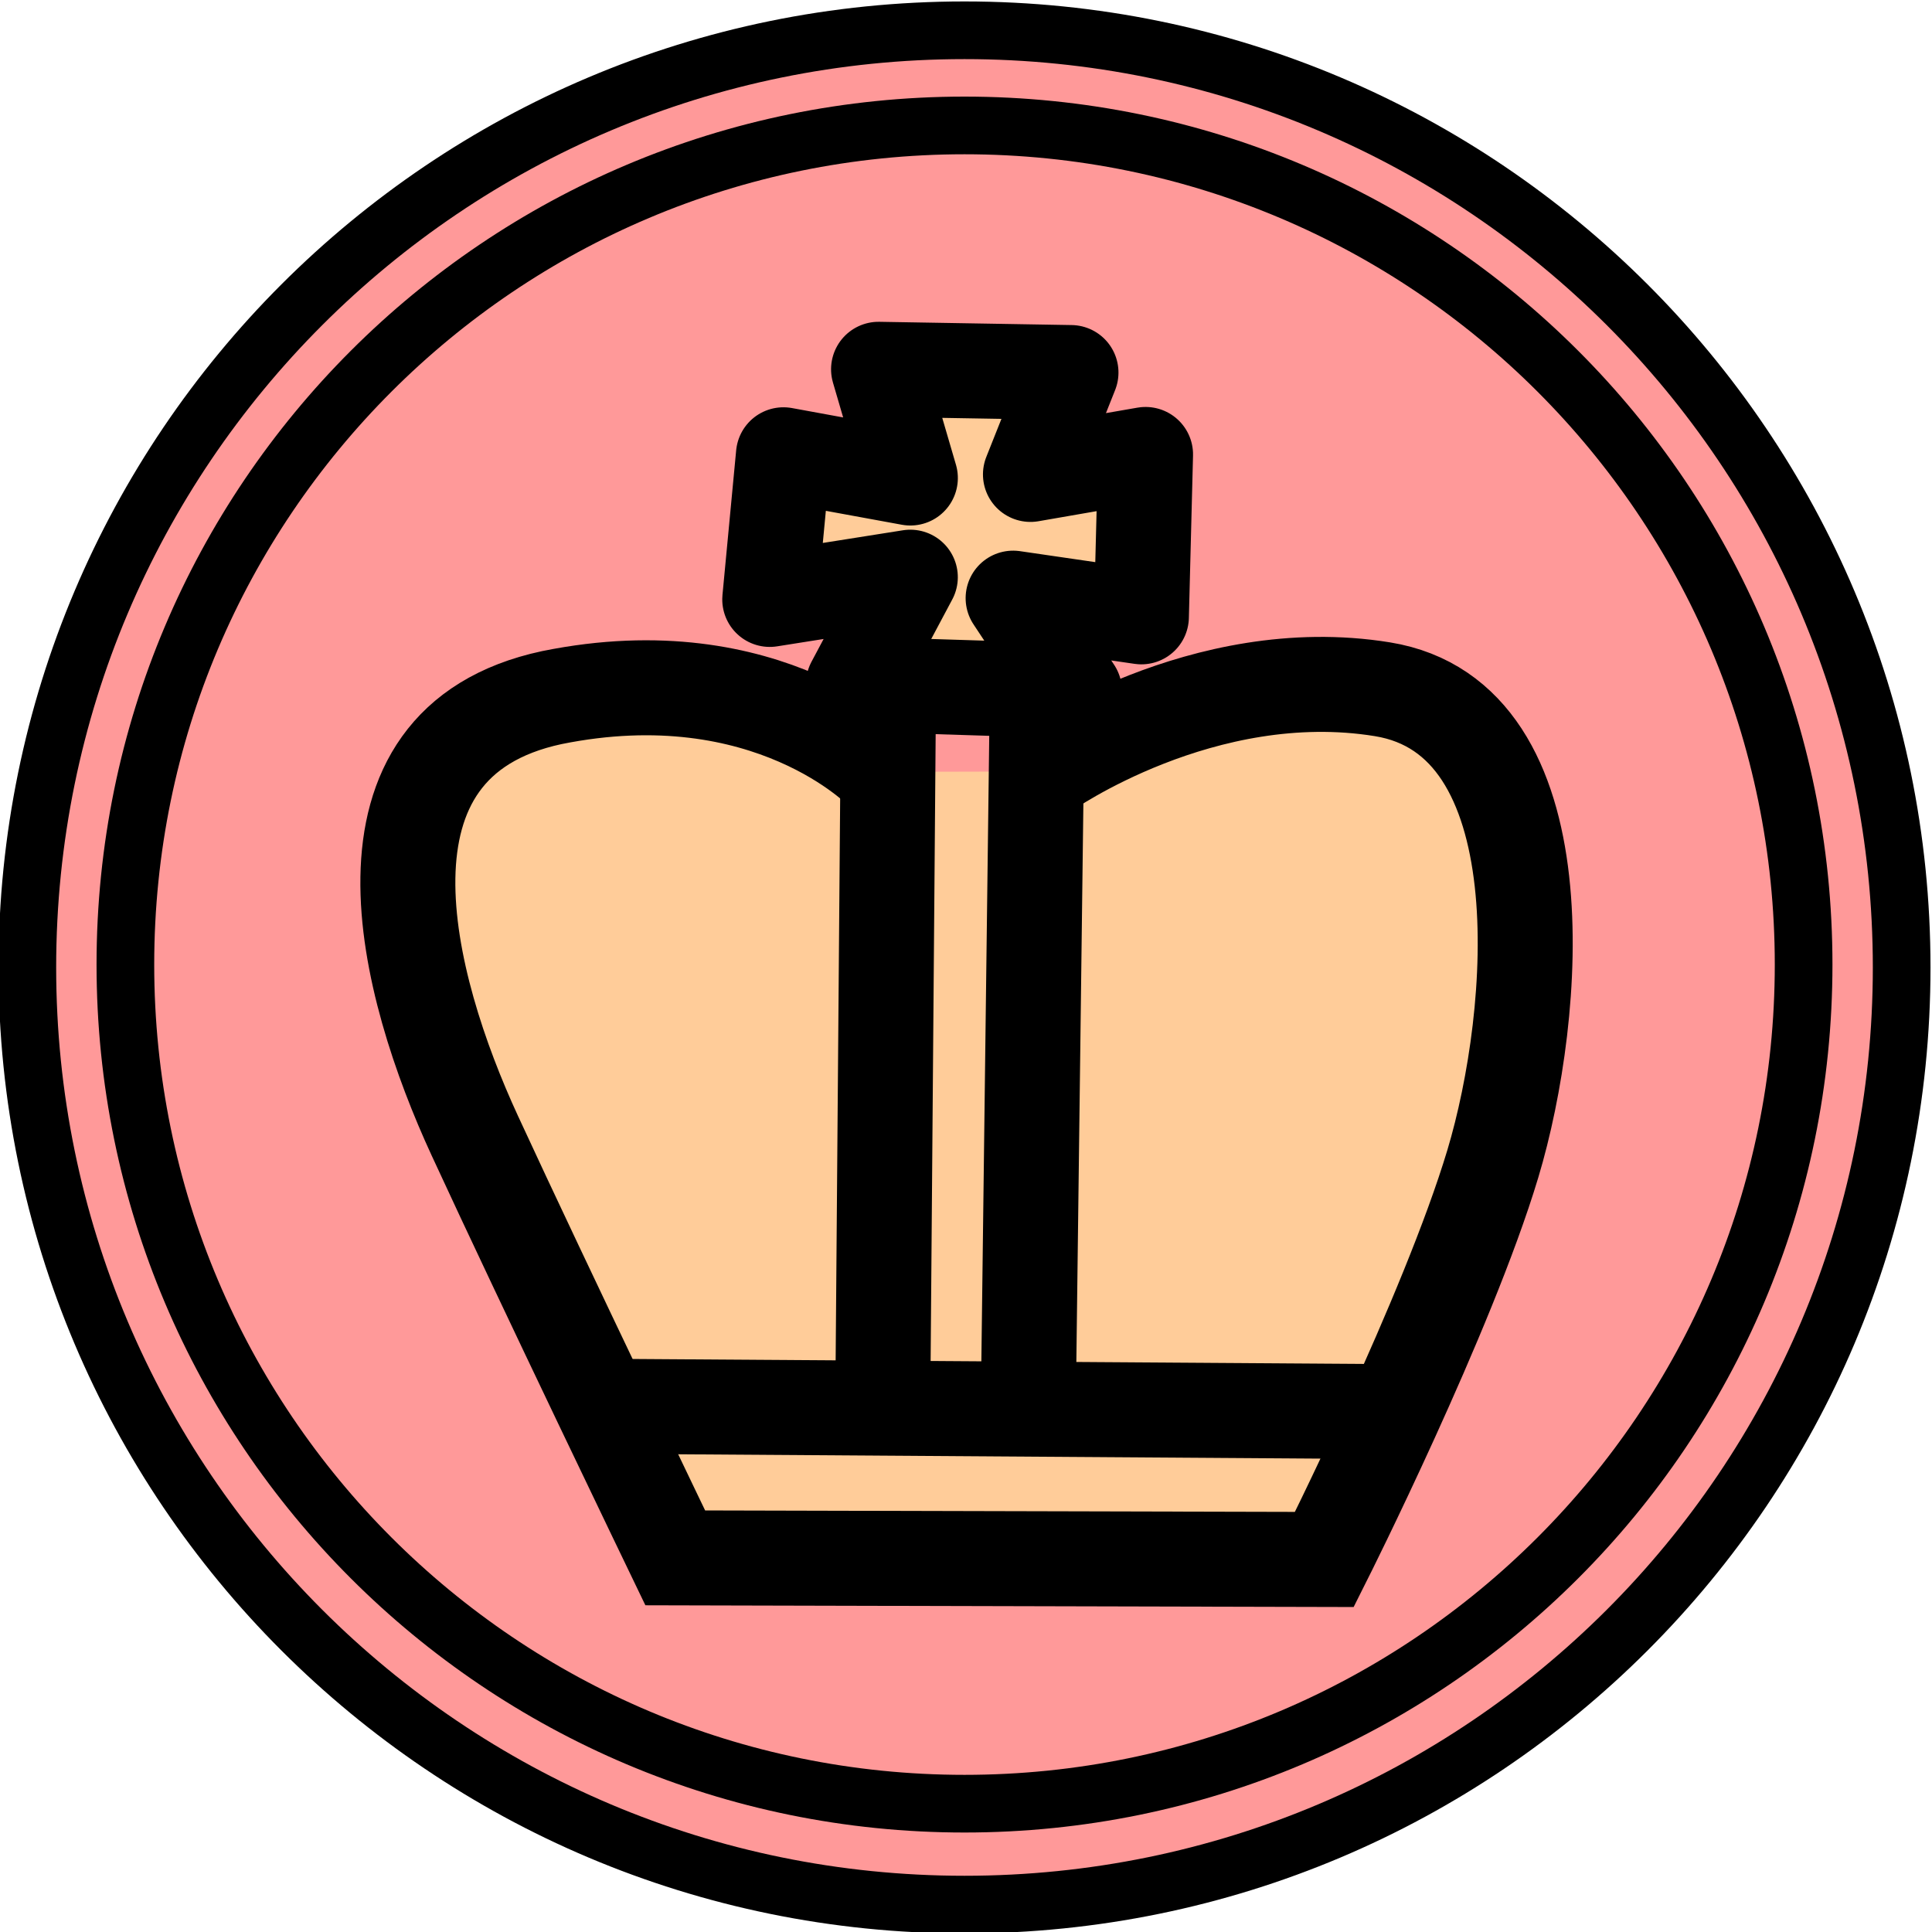
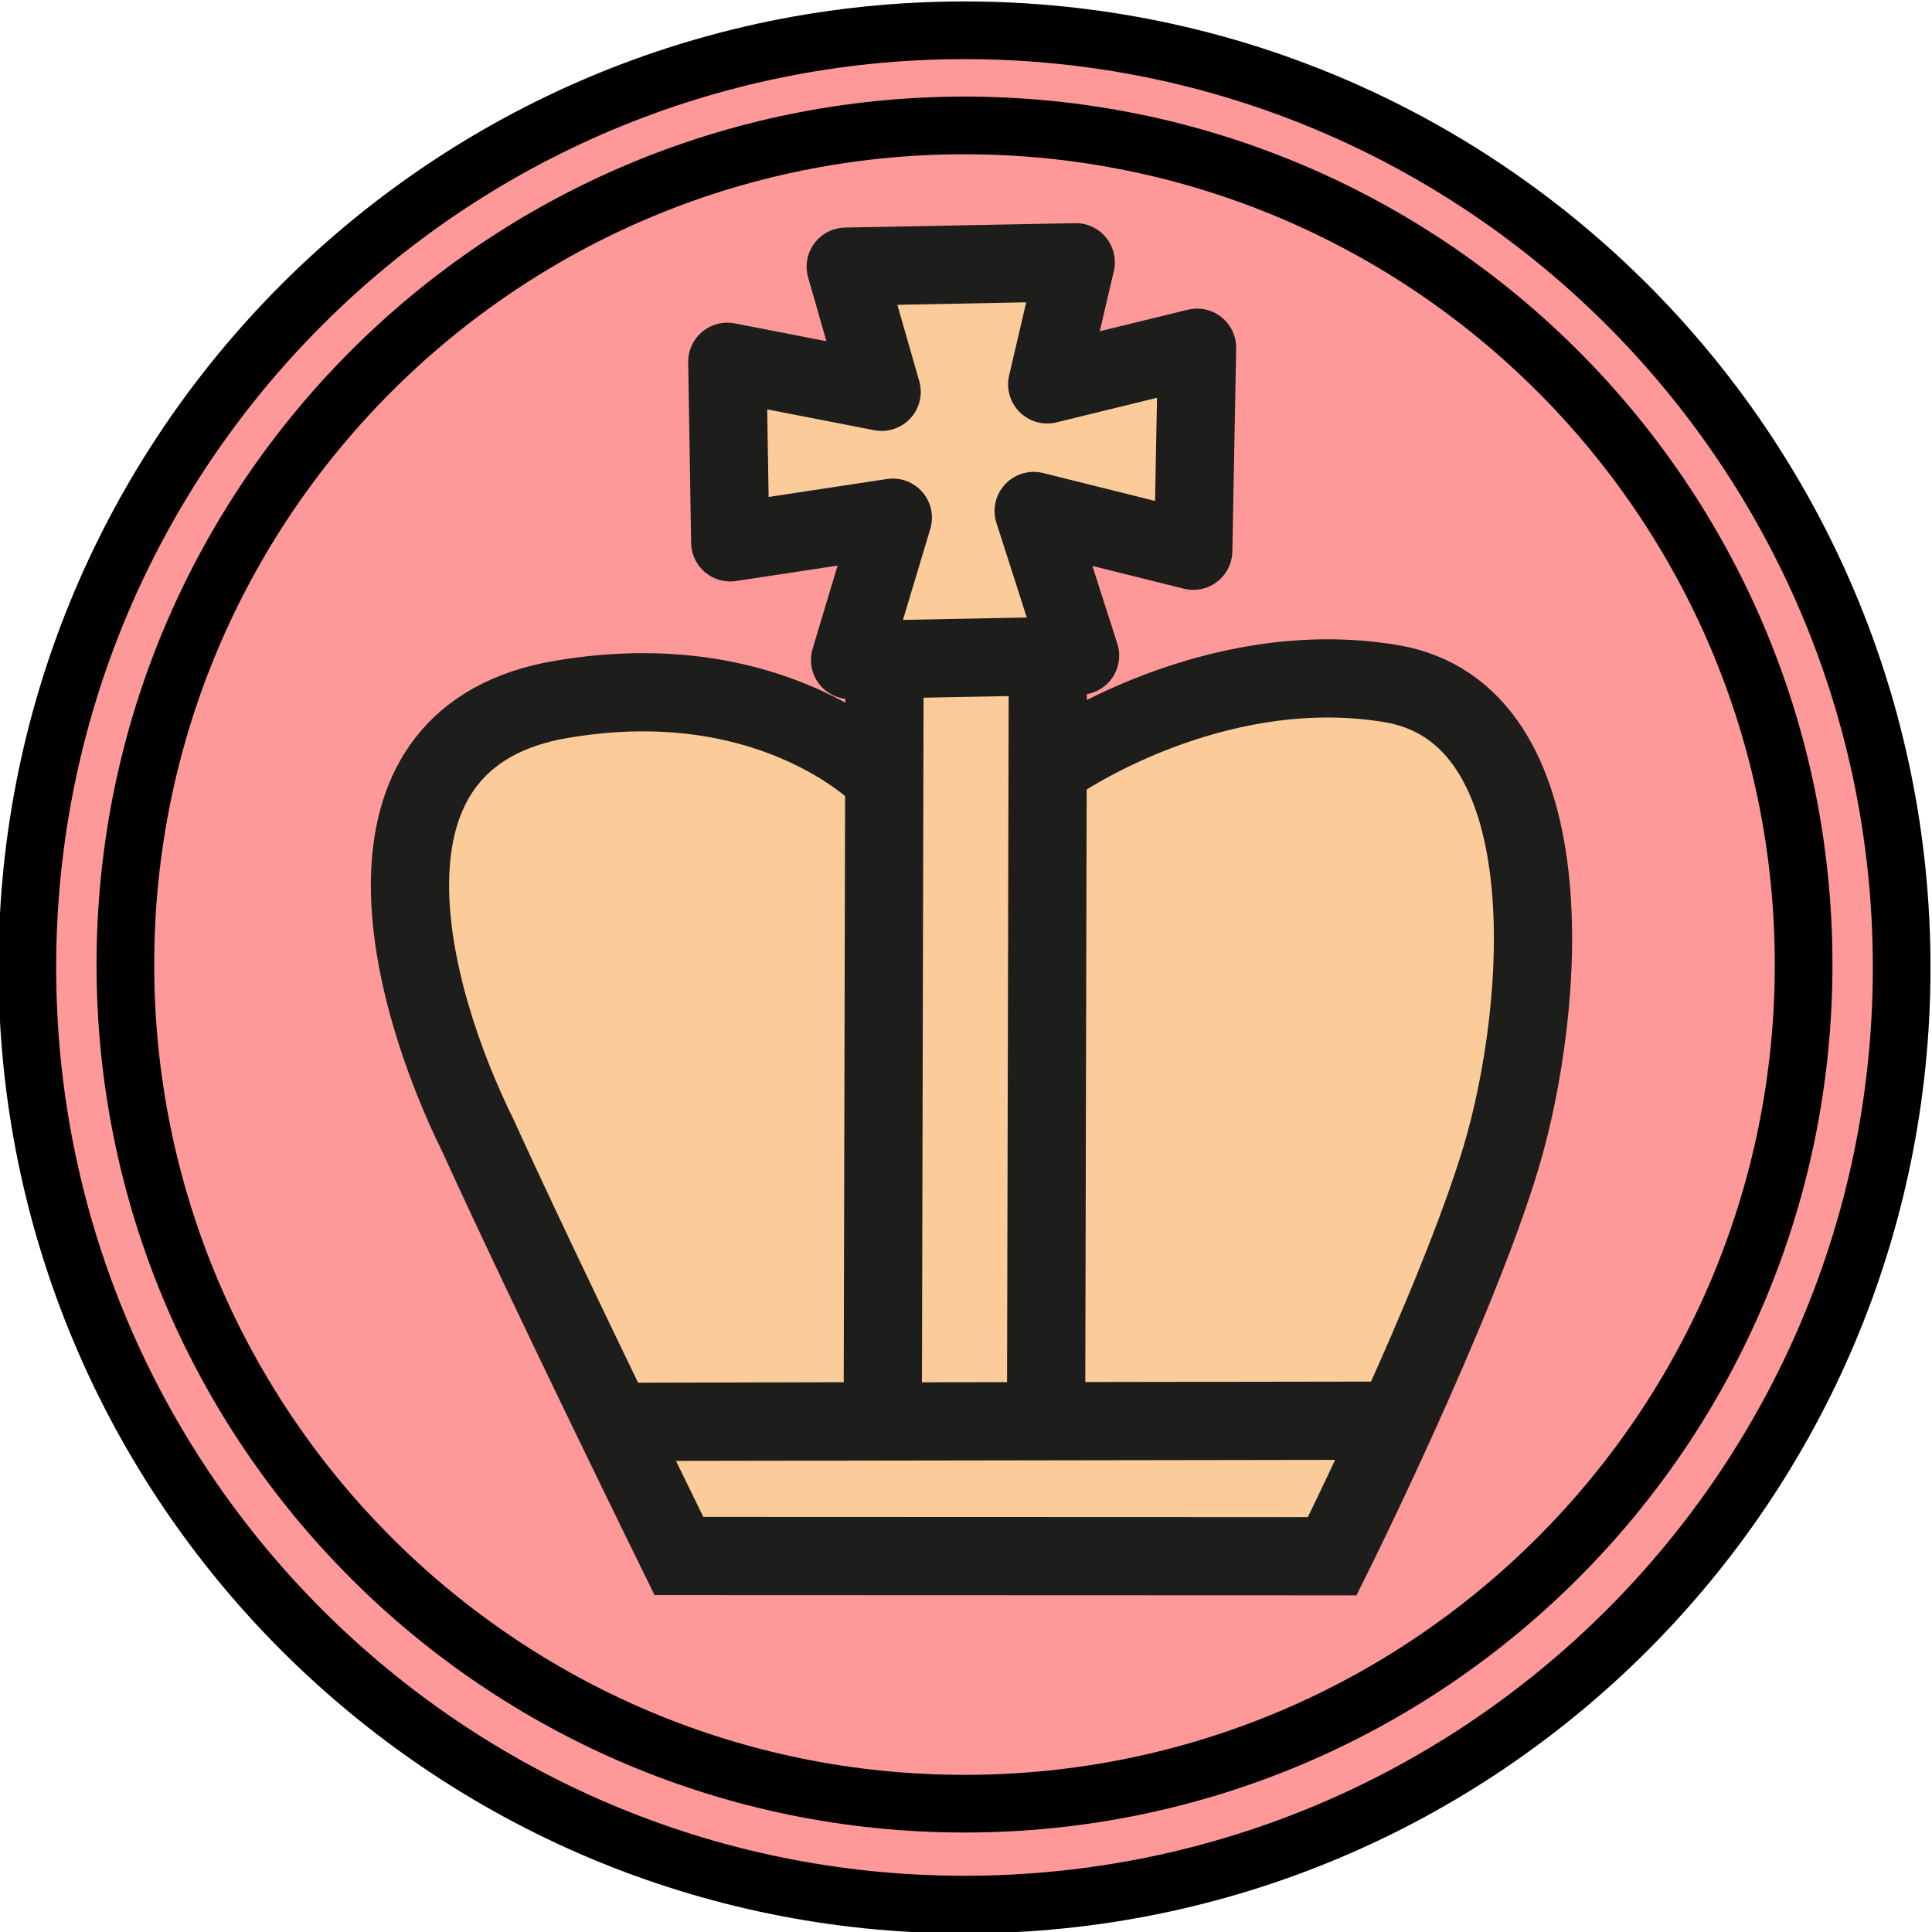
<svg xmlns="http://www.w3.org/2000/svg" version="1.1" id="Capa_1" x="0px" y="0px" viewBox="0 0 67 67" style="enable-background:new 0 0 67 67;" xml:space="preserve">
  <style type="text/css">
	.st0{fill:#FF9999;stroke:#000000;stroke-width:2;stroke-linecap:round;stroke-linejoin:bevel;}
	.st1{fill:none;stroke:#000000;stroke-width:2;stroke-linecap:round;stroke-linejoin:bevel;stroke-miterlimit:3.583;}
- 	.st2{fill:#FFCC99;stroke:#000000;stroke-width:2;stroke-miterlimit:10.85;}
- 	.st3{fill:#FFCC99;stroke:#000000;stroke-width:2;stroke-linejoin:round;stroke-miterlimit:10.85;}
+ 	.st2{fill:#FBCB9A;stroke:#1D1D1B;stroke-miterlimit:10.85;}
+ 	.st3{fill:#FBCB9A;stroke:#1D1D1B;stroke-linejoin:round;stroke-miterlimit:10.85;}
</style>
  <g transform="translate(-182.44 -9.75)">
    <text transform="matrix(1 0 0 1 11.542 51.5312)" style="font-family:'Arial-ItalicMT'; font-size:18px;"> </text>
    <g transform="translate(-23.062 1)">
      <g transform="translate(107.75,-1.5)">
        <circle class="st0" cx="131.2" cy="43.8" r="32.5" />
        <circle class="st1" cx="131.2" cy="43.7" r="29.1" />
      </g>
      <g transform="matrix(1.647 0 0 1.647 -366.26 -537.9)">
-         <g transform="rotate(106.72 368.71 352.41)">
-           <g>
-             <path class="st2" d="M365.5,356.5c0,0-1.7,3,0.5,7.1c2.2,4,6.7,1.2,9.3-1.1s7.3-6.6,7.3-6.6l-3.9-13.1c0,0-5.7-1-9-1       s-9.4,1.3-8.9,5.1c0.5,3.8,3.7,6.3,3.7,6.3" />
-             <path class="st2" d="M375.3,342.3l4.6,15.7" />
-             <path class="st2" d="M377.4,349.7l-14.3,4.1" />
-             <path class="st2" d="M378.4,352.6l-14.4,4.2" />
+         <g transform="matrix(1.647 0 0 1.647 -366.26 -537.9)">
+           <g transform="rotate(106.72 368.71 352.41)">
+             <g>
+               <path class="st2" d="M524.7,226.5c0,0-1,1.8,0.3,4.3c1.3,2.4,4.1,0.7,5.6-0.7c1.6-1.4,4.4-4,4.4-4l-2.4-8c0,0-3.5-0.6-5.5-0.6        c-2,0-5.7,0.8-5.4,3.1c0.3,2.3,2.2,3.8,2.2,3.8" />
+               <polyline class="st2" points="530.7,217.8 533.6,227.4 532.6,224.1 523.2,226.9 522.6,224.9 532,222.1       " />
+             </g>
+             <path class="st3" d="M519.3,225.9l-1-1.7l2.5-0.7l0.1,2.1l1.6-1.1l0.9,2.8l-1.9,0l0.9,1.9l-2.2,0.7l-0.2-2l-1.4,0.9l-0.9-2.8       L519.3,225.9z" />
          </g>
-           <path class="st3" d="M358.6,355.3l-1.1-2.2l3.3-0.9l0.4,2.7l1.5-1.8l1.2,4.5l-2.5-0.5l1.3,2.7l-3,0.6l-0.3-2.7l-2,1.3l-1.1-3.9      L358.6,355.3z" />
        </g>
      </g>
    </g>
  </g>
</svg>
